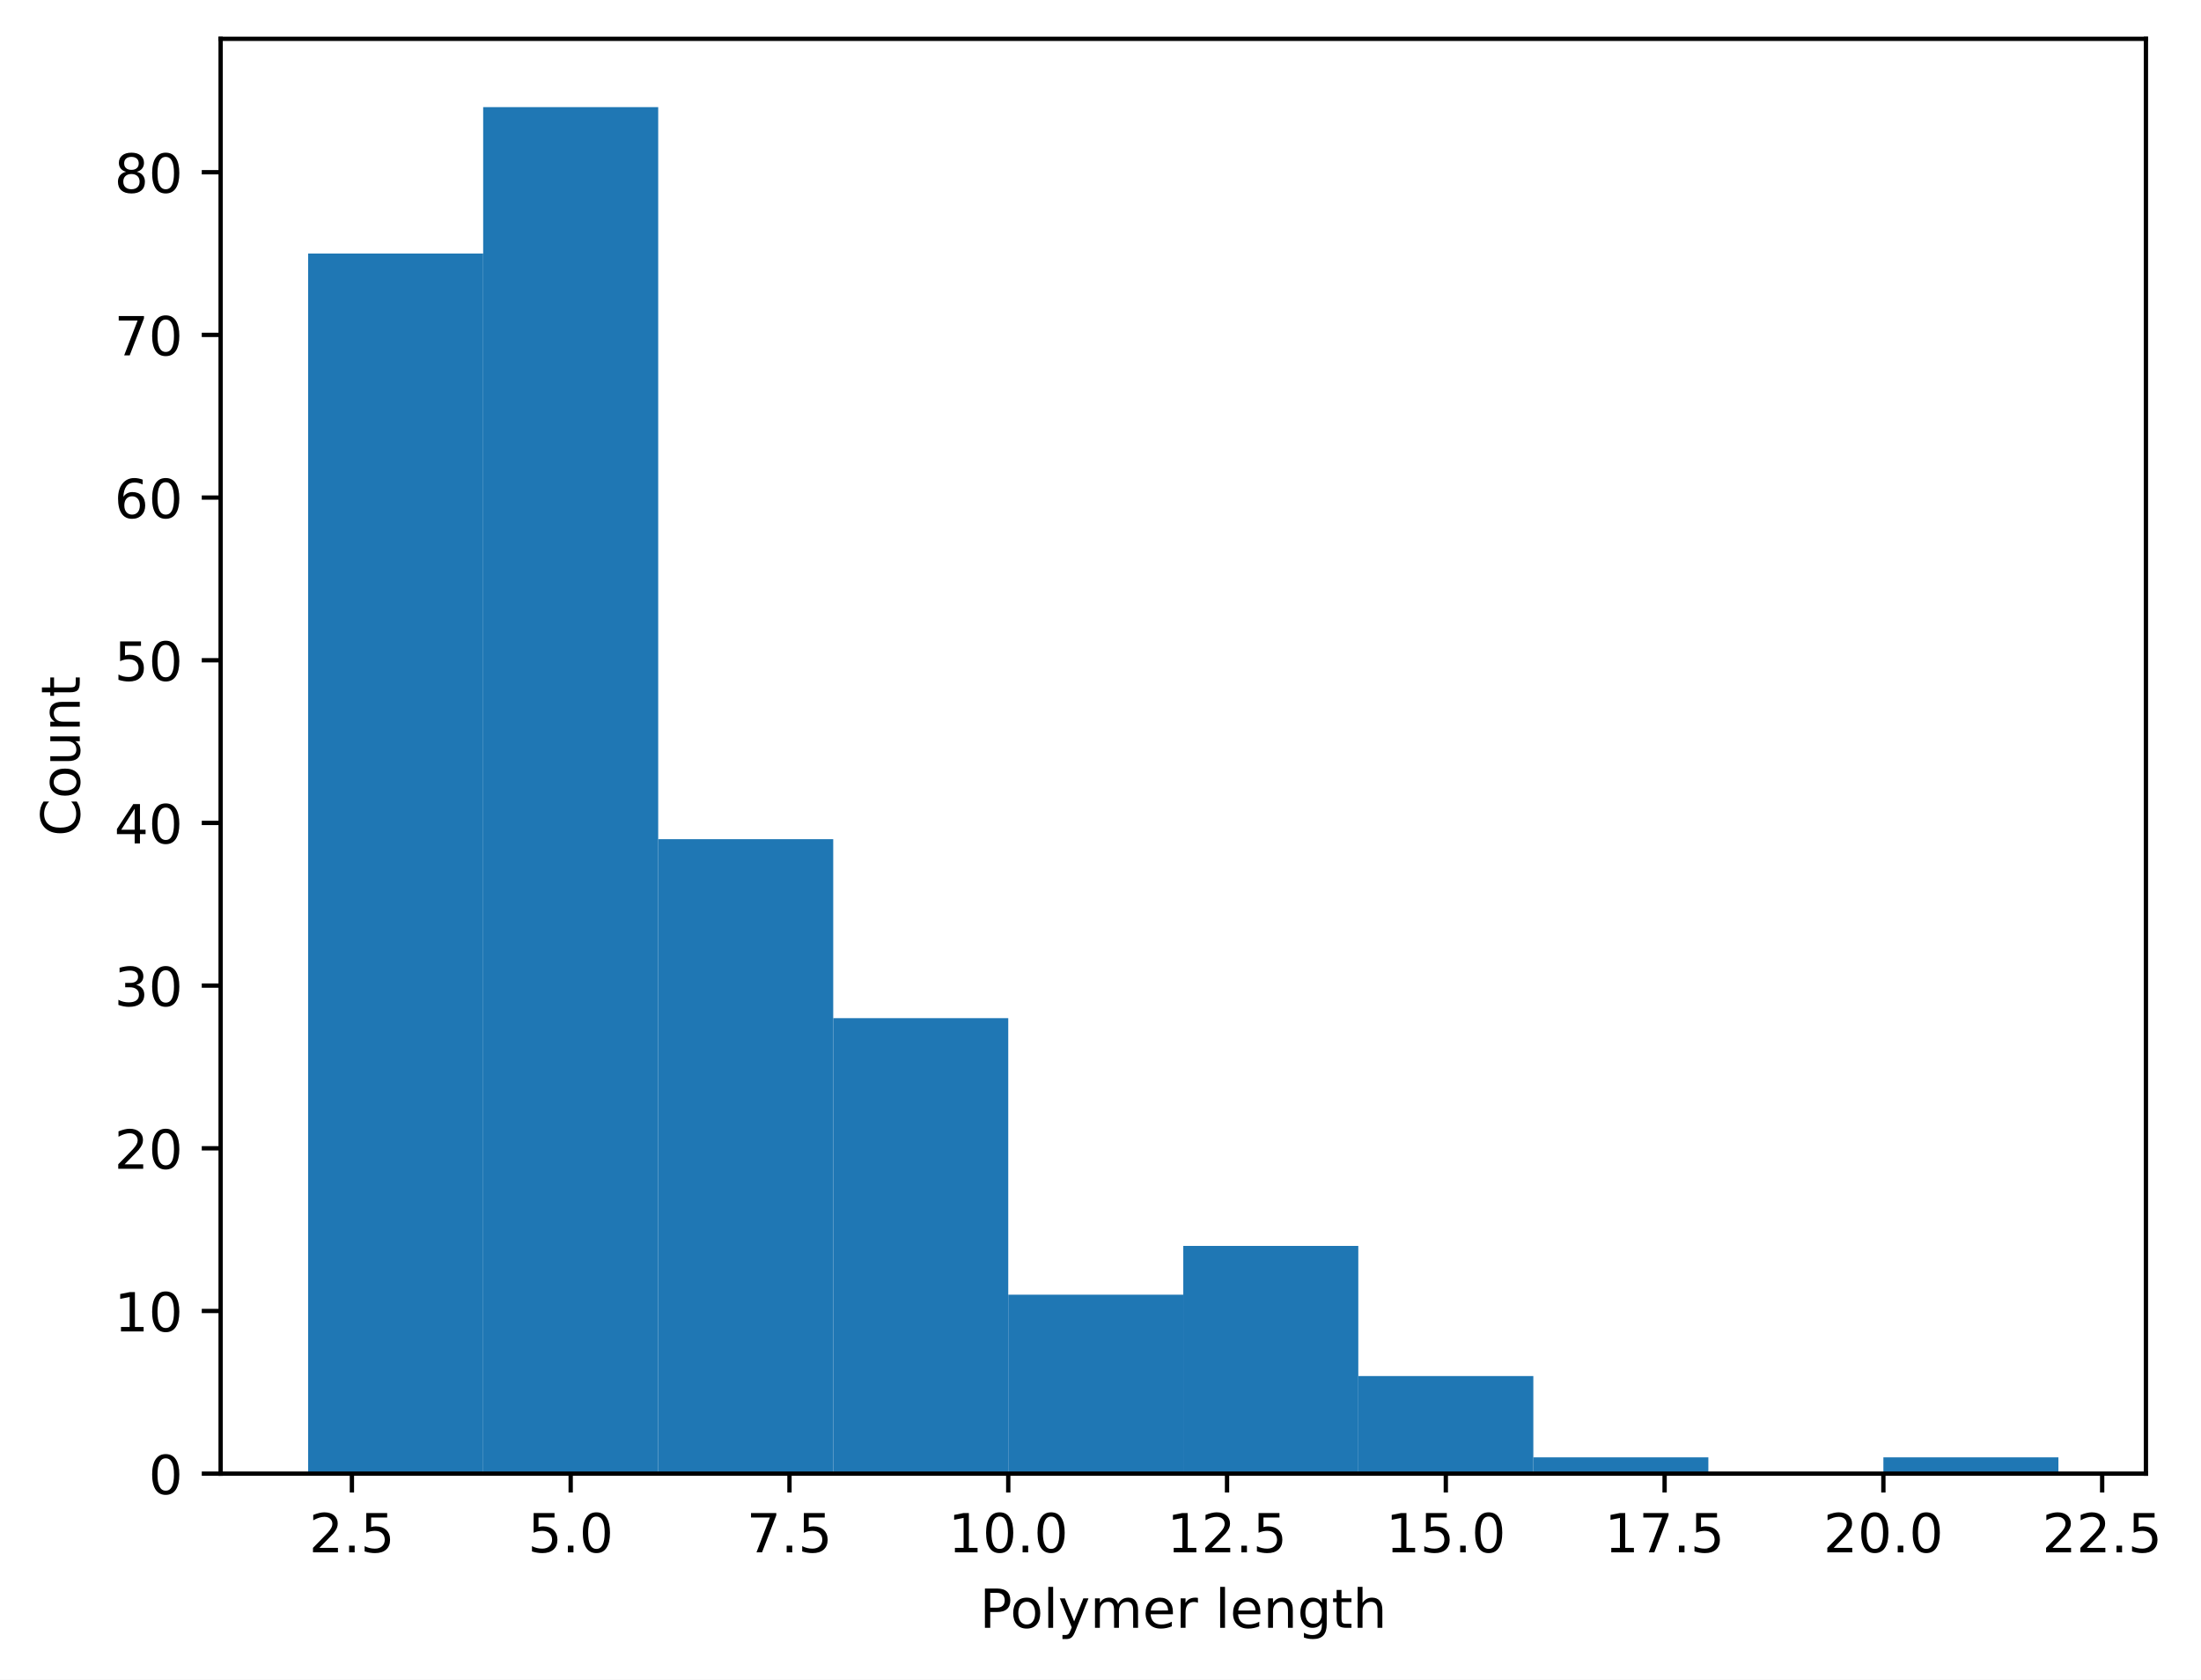
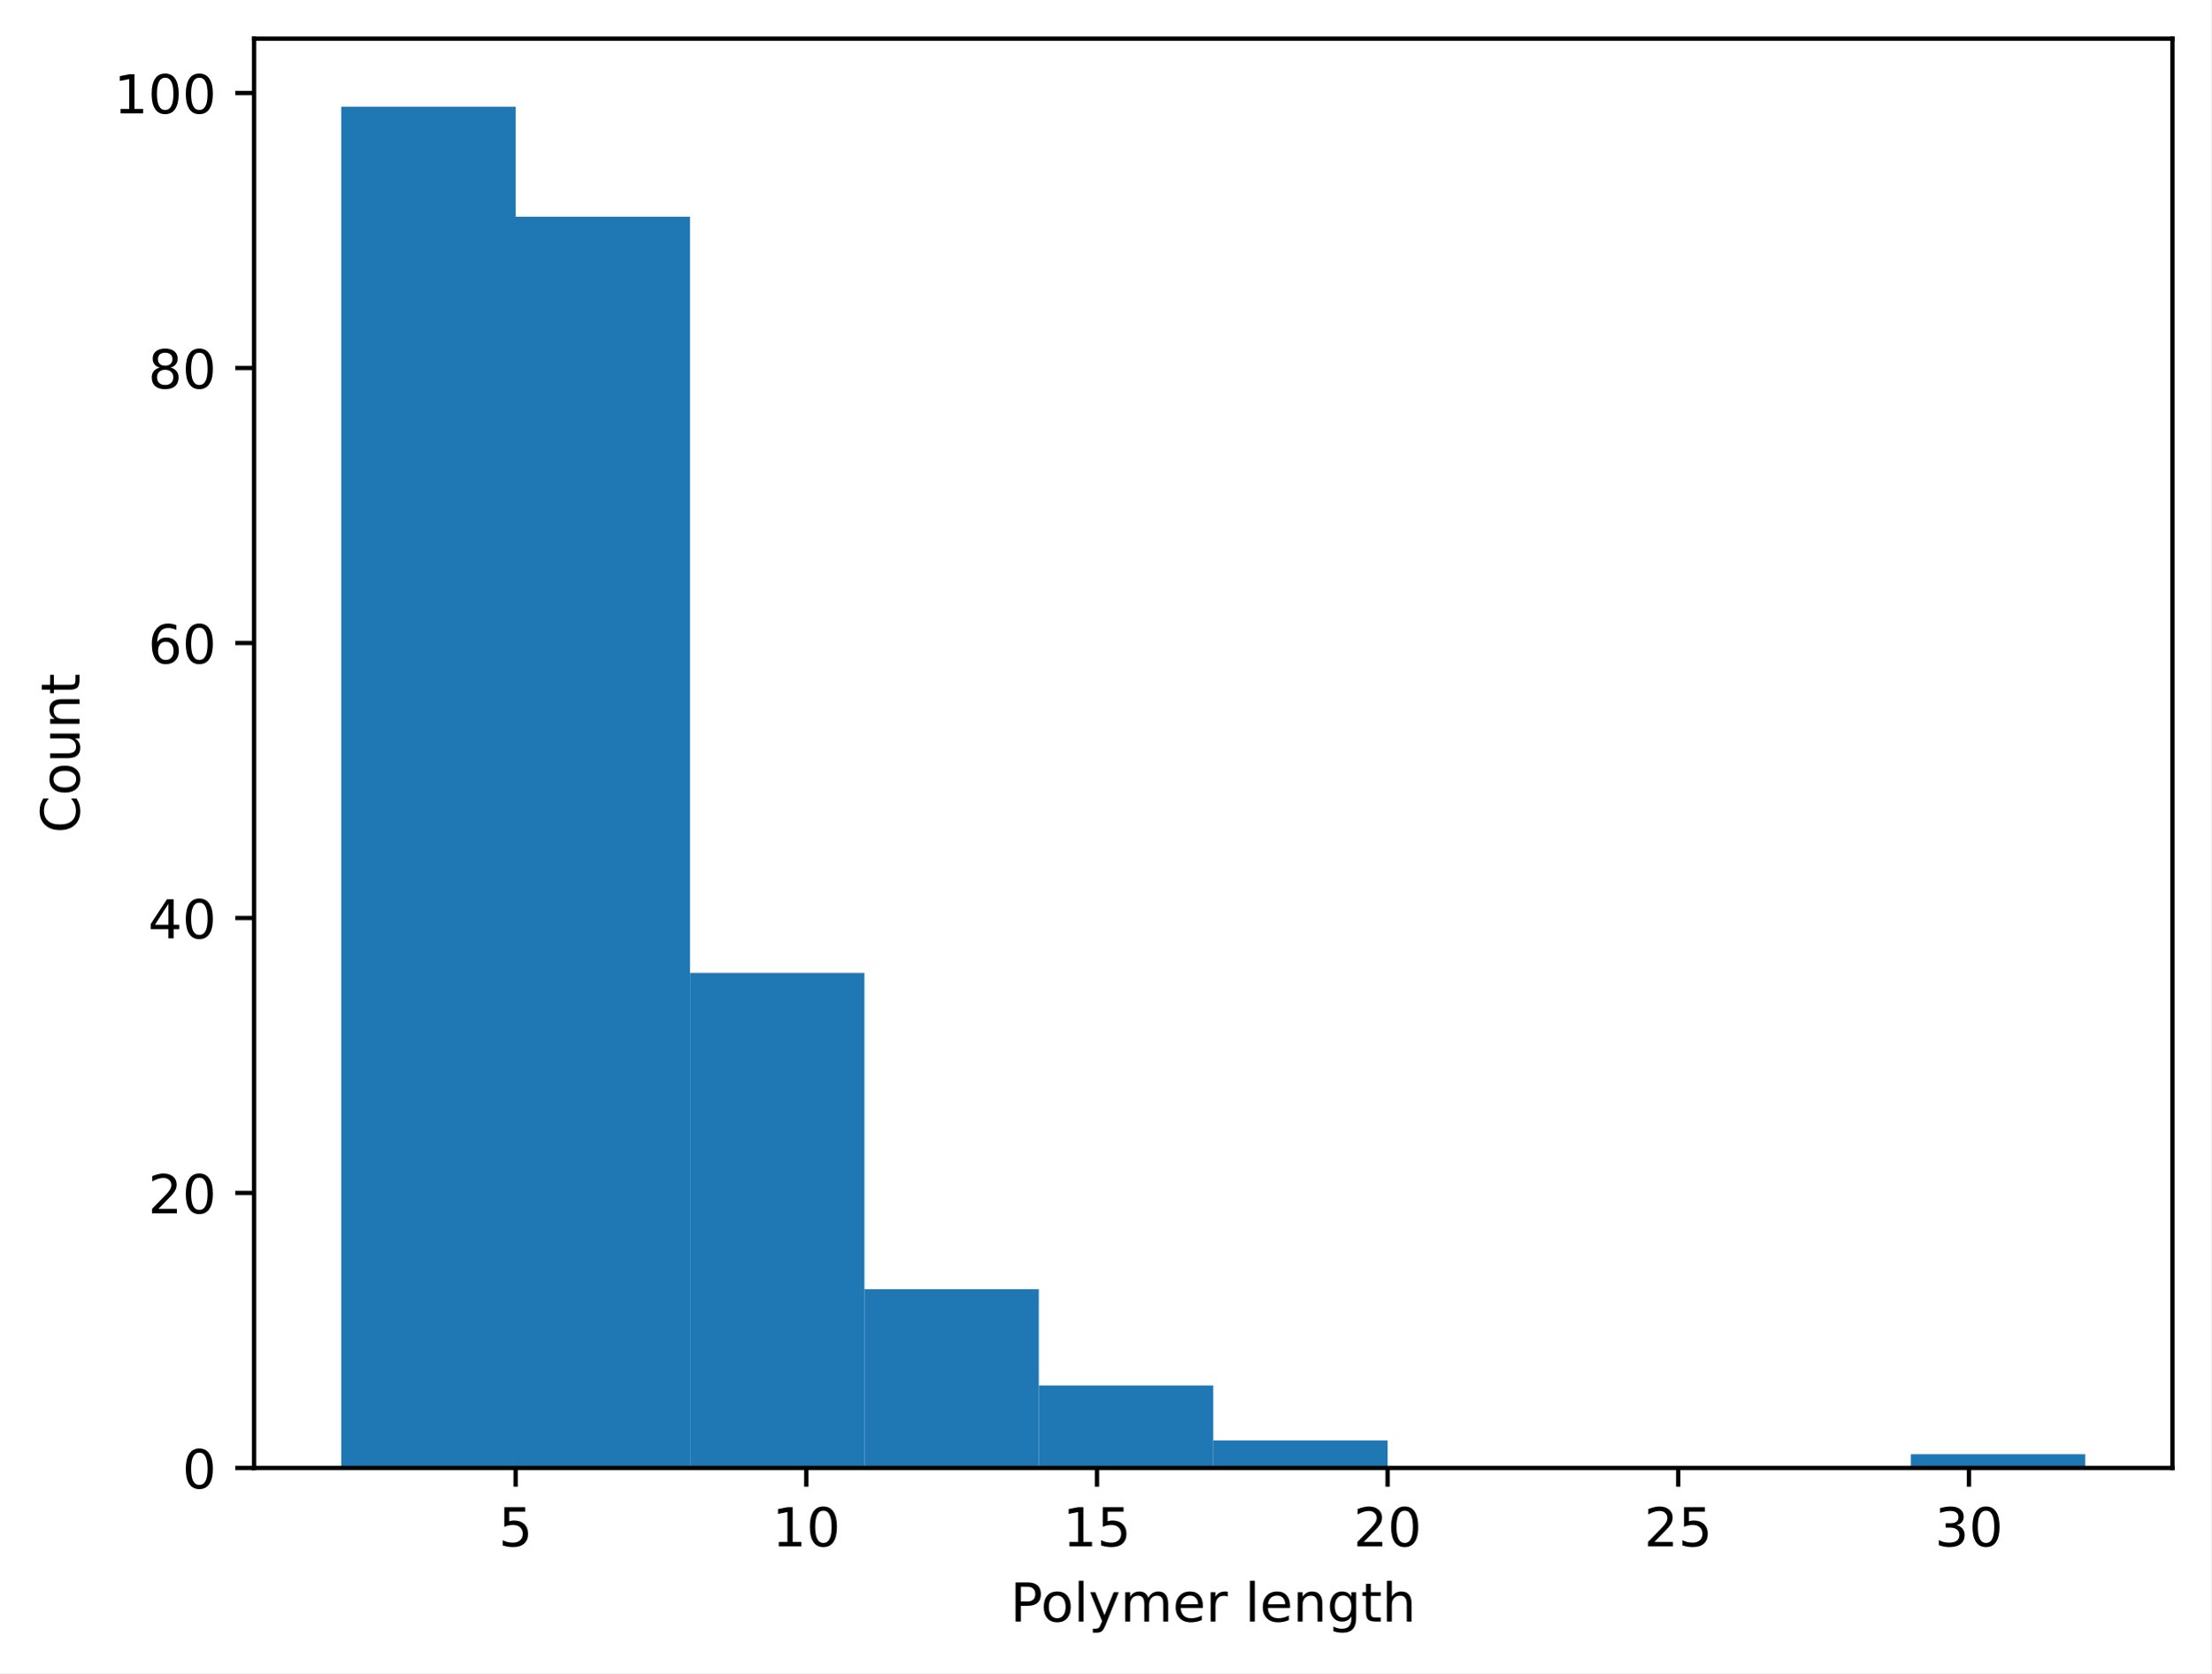
- <svg xmlns="http://www.w3.org/2000/svg" xmlns:xlink="http://www.w3.org/1999/xlink" width="408.261pt" height="311.513pt" viewBox="0 0 408.261 311.513" version="1.1">
+ <svg xmlns="http://www.w3.org/2000/svg" xmlns:xlink="http://www.w3.org/1999/xlink" width="411.608pt" height="311.513pt" viewBox="0 0 411.608 311.513" version="1.1">
  <defs>
    <style type="text/css">*{stroke-linejoin: round; stroke-linecap: butt}</style>
  </defs>
  <g id="figure_1">
    <g id="patch_1">
-       <path d="M 0 311.513  L 408.261 311.513  L 408.261 0  L 0 0  z " style="fill: #ffffff" />
+       <path d="M 0 311.513  L 411.608 311.513  L 411.608 0  L 0 0  z " style="fill: #ffffff" />
    </g>
    <g id="axes_1">
      <g id="patch_2">
-         <path d="M 40.925 273.312  L 398.045 273.312  L 398.045 7.2  L 40.925 7.2  z " style="fill: #ffffff" />
+         <path d="M 47.288 273.312  L 404.408 273.312  L 404.408 7.2  L 47.288 7.2  z " style="fill: #ffffff" />
      </g>
      <g id="patch_3">
-         <path d="M 57.158 273.312  L 89.623 273.312  L 89.623 47.026  L 57.158 47.026  z " clip-path="url(#p3fdac76e8f)" style="fill: #1f77b4" />
+         <path d="M 63.52 273.312  L 95.986 273.312  L 95.986 19.872  L 63.52 19.872  z " clip-path="url(#p2a5cfef471)" style="fill: #1f77b4" />
      </g>
      <g id="patch_4">
-         <path d="M 89.623 273.312  L 122.089 273.312  L 122.089 19.872  L 89.623 19.872  z " clip-path="url(#p3fdac76e8f)" style="fill: #1f77b4" />
+         <path d="M 95.986 273.312  L 128.451 273.312  L 128.451 40.352  L 95.986 40.352  z " clip-path="url(#p2a5cfef471)" style="fill: #1f77b4" />
      </g>
      <g id="patch_5">
-         <path d="M 122.089 273.312  L 154.554 273.312  L 154.554 155.643  L 122.089 155.643  z " clip-path="url(#p3fdac76e8f)" style="fill: #1f77b4" />
+         <path d="M 128.451 273.312  L 160.917 273.312  L 160.917 181.152  L 128.451 181.152  z " clip-path="url(#p2a5cfef471)" style="fill: #1f77b4" />
      </g>
      <g id="patch_6">
-         <path d="M 154.554 273.312  L 187.02 273.312  L 187.02 188.832  L 154.554 188.832  z " clip-path="url(#p3fdac76e8f)" style="fill: #1f77b4" />
+         <path d="M 160.917 273.312  L 193.382 273.312  L 193.382 240.032  L 160.917 240.032  z " clip-path="url(#p2a5cfef471)" style="fill: #1f77b4" />
      </g>
      <g id="patch_7">
-         <path d="M 187.02 273.312  L 219.485 273.312  L 219.485 240.123  L 187.02 240.123  z " clip-path="url(#p3fdac76e8f)" style="fill: #1f77b4" />
+         <path d="M 193.382 273.312  L 225.847 273.312  L 225.847 257.952  L 193.382 257.952  z " clip-path="url(#p2a5cfef471)" style="fill: #1f77b4" />
      </g>
      <g id="patch_8">
-         <path d="M 219.485 273.312  L 251.95 273.312  L 251.95 231.072  L 219.485 231.072  z " clip-path="url(#p3fdac76e8f)" style="fill: #1f77b4" />
+         <path d="M 225.847 273.312  L 258.313 273.312  L 258.313 268.192  L 225.847 268.192  z " clip-path="url(#p2a5cfef471)" style="fill: #1f77b4" />
      </g>
      <g id="patch_9">
-         <path d="M 251.95 273.312  L 284.416 273.312  L 284.416 255.209  L 251.95 255.209  z " clip-path="url(#p3fdac76e8f)" style="fill: #1f77b4" />
+         <path d="M 258.313 273.312  L 290.778 273.312  L 290.778 273.312  L 258.313 273.312  z " clip-path="url(#p2a5cfef471)" style="fill: #1f77b4" />
      </g>
      <g id="patch_10">
-         <path d="M 284.416 273.312  L 316.881 273.312  L 316.881 270.295  L 284.416 270.295  z " clip-path="url(#p3fdac76e8f)" style="fill: #1f77b4" />
+         <path d="M 290.778 273.312  L 323.244 273.312  L 323.244 273.312  L 290.778 273.312  z " clip-path="url(#p2a5cfef471)" style="fill: #1f77b4" />
      </g>
      <g id="patch_11">
-         <path d="M 316.881 273.312  L 349.347 273.312  L 349.347 273.312  L 316.881 273.312  z " clip-path="url(#p3fdac76e8f)" style="fill: #1f77b4" />
+         <path d="M 323.244 273.312  L 355.709 273.312  L 355.709 273.312  L 323.244 273.312  z " clip-path="url(#p2a5cfef471)" style="fill: #1f77b4" />
      </g>
      <g id="patch_12">
-         <path d="M 349.347 273.312  L 381.812 273.312  L 381.812 270.295  L 349.347 270.295  z " clip-path="url(#p3fdac76e8f)" style="fill: #1f77b4" />
+         <path d="M 355.709 273.312  L 388.175 273.312  L 388.175 270.752  L 355.709 270.752  z " clip-path="url(#p2a5cfef471)" style="fill: #1f77b4" />
      </g>
      <g id="matplotlib.axis_1">
        <g id="xtick_1">
          <g id="line2d_1">
            <defs>
-               <path id="m7d31cf1762" d="M 0 0  L 0 3.5  " style="stroke: #000000; stroke-width: 0.8" />
-             </defs>
-             <g>
-               <use xlink:href="#m7d31cf1762" x="65.274" y="273.312" style="stroke: #000000; stroke-width: 0.8" />
+               <path id="m7476dd0651" d="M 0 0  L 0 3.5  " style="stroke: #000000; stroke-width: 0.8" />
+             </defs>
+             <g>
+               <use xlink:href="#m7476dd0651" x="95.986" y="273.312" style="stroke: #000000; stroke-width: 0.8" />
            </g>
          </g>
          <g id="text_1">
-             <g transform="translate(57.32253 287.9097) scale(0.1 -0.1)">
-               <defs>
-                 <path id="DejaVuSans-15" d="M 1228 531  L 3431 531  L 3431 0  L 469 0  L 469 531  Q 828 903 1448 1529  Q 2069 2156 2228 2338  Q 2531 2678 2651 2914  Q 2772 3150 2772 3378  Q 2772 3750 2511 3984  Q 2250 4219 1831 4219  Q 1534 4219 1204 4116  Q 875 4013 500 3803  L 500 4441  Q 881 4594 1212 4672  Q 1544 4750 1819 4750  Q 2544 4750 2975 4387  Q 3406 4025 3406 3419  Q 3406 3131 3298 2873  Q 3191 2616 2906 2266  Q 2828 2175 2409 1742  Q 1991 1309 1228 531  z " transform="scale(0.015625)" />
-                 <path id="DejaVuSans-11" d="M 684 794  L 1344 794  L 1344 0  L 684 0  L 684 794  z " transform="scale(0.015625)" />
+             <g transform="translate(92.80443 287.9097) scale(0.1 -0.1)">
+               <defs>
                <path id="DejaVuSans-18" d="M 691 4666  L 3169 4666  L 3169 4134  L 1269 4134  L 1269 2991  Q 1406 3038 1543 3061  Q 1681 3084 1819 3084  Q 2600 3084 3056 2656  Q 3513 2228 3513 1497  Q 3513 744 3044 326  Q 2575 -91 1722 -91  Q 1428 -91 1123 -41  Q 819 9 494 109  L 494 744  Q 775 591 1075 516  Q 1375 441 1709 441  Q 2250 441 2565 725  Q 2881 1009 2881 1497  Q 2881 1984 2565 2268  Q 2250 2553 1709 2553  Q 1456 2553 1204 2497  Q 953 2441 691 2322  L 691 4666  z " transform="scale(0.015625)" />
              </defs>
-               <use xlink:href="#DejaVuSans-15" />
-               <use xlink:href="#DejaVuSans-11" transform="translate(63.625 0)" />
-               <use xlink:href="#DejaVuSans-18" transform="translate(95.40625 0)" />
+               <use xlink:href="#DejaVuSans-18" />
            </g>
          </g>
        </g>
        <g id="xtick_2">
          <g id="line2d_2">
            <g>
-               <use xlink:href="#m7d31cf1762" x="105.856" y="273.312" style="stroke: #000000; stroke-width: 0.8" />
+               <use xlink:href="#m7476dd0651" x="150.095" y="273.312" style="stroke: #000000; stroke-width: 0.8" />
            </g>
          </g>
          <g id="text_2">
-             <g transform="translate(97.90435 287.9097) scale(0.1 -0.1)">
-               <defs>
+             <g transform="translate(143.7323 287.9097) scale(0.1 -0.1)">
+               <defs>
+                 <path id="DejaVuSans-14" d="M 794 531  L 1825 531  L 1825 4091  L 703 3866  L 703 4441  L 1819 4666  L 2450 4666  L 2450 531  L 3481 531  L 3481 0  L 794 0  L 794 531  z " transform="scale(0.015625)" />
                <path id="DejaVuSans-13" d="M 2034 4250  Q 1547 4250 1301 3770  Q 1056 3291 1056 2328  Q 1056 1369 1301 889  Q 1547 409 2034 409  Q 2525 409 2770 889  Q 3016 1369 3016 2328  Q 3016 3291 2770 3770  Q 2525 4250 2034 4250  z M 2034 4750  Q 2819 4750 3233 4129  Q 3647 3509 3647 2328  Q 3647 1150 3233 529  Q 2819 -91 2034 -91  Q 1250 -91 836 529  Q 422 1150 422 2328  Q 422 3509 836 4129  Q 1250 4750 2034 4750  z " transform="scale(0.015625)" />
              </defs>
-               <use xlink:href="#DejaVuSans-18" />
-               <use xlink:href="#DejaVuSans-11" transform="translate(63.625 0)" />
-               <use xlink:href="#DejaVuSans-13" transform="translate(95.40625 0)" />
+               <use xlink:href="#DejaVuSans-14" />
+               <use xlink:href="#DejaVuSans-13" transform="translate(63.625 0)" />
            </g>
          </g>
        </g>
        <g id="xtick_3">
          <g id="line2d_3">
            <g>
-               <use xlink:href="#m7d31cf1762" x="146.438" y="273.312" style="stroke: #000000; stroke-width: 0.8" />
+               <use xlink:href="#m7476dd0651" x="204.204" y="273.312" style="stroke: #000000; stroke-width: 0.8" />
            </g>
          </g>
          <g id="text_3">
-             <g transform="translate(138.4862 287.9097) scale(0.1 -0.1)">
-               <defs>
-                 <path id="DejaVuSans-1a" d="M 525 4666  L 3525 4666  L 3525 4397  L 1831 0  L 1172 0  L 2766 4134  L 525 4134  L 525 4666  z " transform="scale(0.015625)" />
-               </defs>
-               <use xlink:href="#DejaVuSans-1a" />
-               <use xlink:href="#DejaVuSans-11" transform="translate(63.625 0)" />
-               <use xlink:href="#DejaVuSans-18" transform="translate(95.40625 0)" />
+             <g transform="translate(197.8414 287.9097) scale(0.1 -0.1)">
+               <use xlink:href="#DejaVuSans-14" />
+               <use xlink:href="#DejaVuSans-18" transform="translate(63.625 0)" />
            </g>
          </g>
        </g>
        <g id="xtick_4">
          <g id="line2d_4">
            <g>
-               <use xlink:href="#m7d31cf1762" x="187.02" y="273.312" style="stroke: #000000; stroke-width: 0.8" />
+               <use xlink:href="#m7476dd0651" x="258.313" y="273.312" style="stroke: #000000; stroke-width: 0.8" />
            </g>
          </g>
          <g id="text_4">
-             <g transform="translate(175.8867 287.9097) scale(0.1 -0.1)">
-               <defs>
-                 <path id="DejaVuSans-14" d="M 794 531  L 1825 531  L 1825 4091  L 703 3866  L 703 4441  L 1819 4666  L 2450 4666  L 2450 531  L 3481 531  L 3481 0  L 794 0  L 794 531  z " transform="scale(0.015625)" />
-               </defs>
-               <use xlink:href="#DejaVuSans-14" />
-               <use xlink:href="#DejaVuSans-13" transform="translate(63.625 0)" />
-               <use xlink:href="#DejaVuSans-11" transform="translate(127.25 0)" />
-               <use xlink:href="#DejaVuSans-13" transform="translate(159.0312 0)" />
+             <g transform="translate(251.9505 287.9097) scale(0.1 -0.1)">
+               <defs>
+                 <path id="DejaVuSans-15" d="M 1228 531  L 3431 531  L 3431 0  L 469 0  L 469 531  Q 828 903 1448 1529  Q 2069 2156 2228 2338  Q 2531 2678 2651 2914  Q 2772 3150 2772 3378  Q 2772 3750 2511 3984  Q 2250 4219 1831 4219  Q 1534 4219 1204 4116  Q 875 4013 500 3803  L 500 4441  Q 881 4594 1212 4672  Q 1544 4750 1819 4750  Q 2544 4750 2975 4387  Q 3406 4025 3406 3419  Q 3406 3131 3298 2873  Q 3191 2616 2906 2266  Q 2828 2175 2409 1742  Q 1991 1309 1228 531  z " transform="scale(0.015625)" />
+               </defs>
+               <use xlink:href="#DejaVuSans-15" />
+               <use xlink:href="#DejaVuSans-13" transform="translate(63.625 0)" />
            </g>
          </g>
        </g>
        <g id="xtick_5">
          <g id="line2d_5">
            <g>
-               <use xlink:href="#m7d31cf1762" x="227.601" y="273.312" style="stroke: #000000; stroke-width: 0.8" />
+               <use xlink:href="#m7476dd0651" x="312.422" y="273.312" style="stroke: #000000; stroke-width: 0.8" />
            </g>
          </g>
          <g id="text_5">
-             <g transform="translate(216.4686 287.9097) scale(0.1 -0.1)">
-               <use xlink:href="#DejaVuSans-14" />
-               <use xlink:href="#DejaVuSans-15" transform="translate(63.625 0)" />
-               <use xlink:href="#DejaVuSans-11" transform="translate(127.25 0)" />
-               <use xlink:href="#DejaVuSans-18" transform="translate(159.0312 0)" />
+             <g transform="translate(306.0595 287.9097) scale(0.1 -0.1)">
+               <use xlink:href="#DejaVuSans-15" />
+               <use xlink:href="#DejaVuSans-18" transform="translate(63.625 0)" />
            </g>
          </g>
        </g>
        <g id="xtick_6">
          <g id="line2d_6">
            <g>
-               <use xlink:href="#m7d31cf1762" x="268.183" y="273.312" style="stroke: #000000; stroke-width: 0.8" />
+               <use xlink:href="#m7476dd0651" x="366.531" y="273.312" style="stroke: #000000; stroke-width: 0.8" />
            </g>
          </g>
          <g id="text_6">
-             <g transform="translate(257.0504 287.9097) scale(0.1 -0.1)">
-               <use xlink:href="#DejaVuSans-14" />
-               <use xlink:href="#DejaVuSans-18" transform="translate(63.625 0)" />
-               <use xlink:href="#DejaVuSans-11" transform="translate(127.25 0)" />
-               <use xlink:href="#DejaVuSans-13" transform="translate(159.0312 0)" />
-             </g>
-           </g>
-         </g>
-         <g id="xtick_7">
-           <g id="line2d_7">
-             <g>
-               <use xlink:href="#m7d31cf1762" x="308.765" y="273.312" style="stroke: #000000; stroke-width: 0.8" />
-             </g>
-           </g>
-           <g id="text_7">
-             <g transform="translate(297.6322 287.9097) scale(0.1 -0.1)">
-               <use xlink:href="#DejaVuSans-14" />
-               <use xlink:href="#DejaVuSans-1a" transform="translate(63.625 0)" />
-               <use xlink:href="#DejaVuSans-11" transform="translate(127.25 0)" />
-               <use xlink:href="#DejaVuSans-18" transform="translate(159.0312 0)" />
-             </g>
-           </g>
-         </g>
-         <g id="xtick_8">
-           <g id="line2d_8">
-             <g>
-               <use xlink:href="#m7d31cf1762" x="349.347" y="273.312" style="stroke: #000000; stroke-width: 0.8" />
-             </g>
-           </g>
-           <g id="text_8">
-             <g transform="translate(338.214 287.9097) scale(0.1 -0.1)">
-               <use xlink:href="#DejaVuSans-15" />
-               <use xlink:href="#DejaVuSans-13" transform="translate(63.625 0)" />
-               <use xlink:href="#DejaVuSans-11" transform="translate(127.25 0)" />
-               <use xlink:href="#DejaVuSans-13" transform="translate(159.0312 0)" />
-             </g>
-           </g>
-         </g>
-         <g id="xtick_9">
-           <g id="line2d_9">
-             <g>
-               <use xlink:href="#m7d31cf1762" x="389.929" y="273.312" style="stroke: #000000; stroke-width: 0.8" />
-             </g>
-           </g>
-           <g id="text_9">
-             <g transform="translate(378.7958 287.9097) scale(0.1 -0.1)">
-               <use xlink:href="#DejaVuSans-15" />
-               <use xlink:href="#DejaVuSans-15" transform="translate(63.625 0)" />
-               <use xlink:href="#DejaVuSans-11" transform="translate(127.25 0)" />
-               <use xlink:href="#DejaVuSans-18" transform="translate(159.0312 0)" />
-             </g>
-           </g>
-         </g>
-         <g id="text_10">
-           <g transform="translate(181.7116 301.9104) scale(0.1 -0.1)">
+             <g transform="translate(360.1686 287.9097) scale(0.1 -0.1)">
+               <defs>
+                 <path id="DejaVuSans-16" d="M 2597 2516  Q 3050 2419 3304 2112  Q 3559 1806 3559 1356  Q 3559 666 3084 287  Q 2609 -91 1734 -91  Q 1441 -91 1130 -33  Q 819 25 488 141  L 488 750  Q 750 597 1062 519  Q 1375 441 1716 441  Q 2309 441 2620 675  Q 2931 909 2931 1356  Q 2931 1769 2642 2001  Q 2353 2234 1838 2234  L 1294 2234  L 1294 2753  L 1863 2753  Q 2328 2753 2575 2939  Q 2822 3125 2822 3475  Q 2822 3834 2567 4026  Q 2313 4219 1838 4219  Q 1578 4219 1281 4162  Q 984 4106 628 3988  L 628 4550  Q 988 4650 1302 4700  Q 1616 4750 1894 4750  Q 2613 4750 3031 4423  Q 3450 4097 3450 3541  Q 3450 3153 3228 2886  Q 3006 2619 2597 2516  z " transform="scale(0.015625)" />
+               </defs>
+               <use xlink:href="#DejaVuSans-16" />
+               <use xlink:href="#DejaVuSans-13" transform="translate(63.625 0)" />
+             </g>
+           </g>
+         </g>
+         <g id="text_7">
+           <g transform="translate(188.0741 301.9104) scale(0.1 -0.1)">
            <defs>
              <path id="DejaVuSans-33" d="M 1259 4147  L 1259 2394  L 2053 2394  Q 2494 2394 2734 2622  Q 2975 2850 2975 3272  Q 2975 3691 2734 3919  Q 2494 4147 2053 4147  L 1259 4147  z M 628 4666  L 2053 4666  Q 2838 4666 3239 4311  Q 3641 3956 3641 3272  Q 3641 2581 3239 2228  Q 2838 1875 2053 1875  L 1259 1875  L 1259 0  L 628 0  L 628 4666  z " transform="scale(0.015625)" />
              <path id="DejaVuSans-52" d="M 1959 3097  Q 1497 3097 1228 2736  Q 959 2375 959 1747  Q 959 1119 1226 758  Q 1494 397 1959 397  Q 2419 397 2687 759  Q 2956 1122 2956 1747  Q 2956 2369 2687 2733  Q 2419 3097 1959 3097  z M 1959 3584  Q 2709 3584 3137 3096  Q 3566 2609 3566 1747  Q 3566 888 3137 398  Q 2709 -91 1959 -91  Q 1206 -91 779 398  Q 353 888 353 1747  Q 353 2609 779 3096  Q 1206 3584 1959 3584  z " transform="scale(0.015625)" />
              <path id="DejaVuSans-4f" d="M 603 4863  L 1178 4863  L 1178 0  L 603 0  L 603 4863  z " transform="scale(0.015625)" />
              <path id="DejaVuSans-5c" d="M 2059 -325  Q 1816 -950 1584 -1140  Q 1353 -1331 966 -1331  L 506 -1331  L 506 -850  L 844 -850  Q 1081 -850 1212 -737  Q 1344 -625 1503 -206  L 1606 56  L 191 3500  L 800 3500  L 1894 763  L 2988 3500  L 3597 3500  L 2059 -325  z " transform="scale(0.015625)" />
              <path id="DejaVuSans-50" d="M 3328 2828  Q 3544 3216 3844 3400  Q 4144 3584 4550 3584  Q 5097 3584 5394 3201  Q 5691 2819 5691 2113  L 5691 0  L 5113 0  L 5113 2094  Q 5113 2597 4934 2840  Q 4756 3084 4391 3084  Q 3944 3084 3684 2787  Q 3425 2491 3425 1978  L 3425 0  L 2847 0  L 2847 2094  Q 2847 2600 2669 2842  Q 2491 3084 2119 3084  Q 1678 3084 1418 2786  Q 1159 2488 1159 1978  L 1159 0  L 581 0  L 581 3500  L 1159 3500  L 1159 2956  Q 1356 3278 1631 3431  Q 1906 3584 2284 3584  Q 2666 3584 2933 3390  Q 3200 3197 3328 2828  z " transform="scale(0.015625)" />
              <path id="DejaVuSans-48" d="M 3597 1894  L 3597 1613  L 953 1613  Q 991 1019 1311 708  Q 1631 397 2203 397  Q 2534 397 2845 478  Q 3156 559 3463 722  L 3463 178  Q 3153 47 2828 -22  Q 2503 -91 2169 -91  Q 1331 -91 842 396  Q 353 884 353 1716  Q 353 2575 817 3079  Q 1281 3584 2069 3584  Q 2775 3584 3186 3129  Q 3597 2675 3597 1894  z M 3022 2063  Q 3016 2534 2758 2815  Q 2500 3097 2075 3097  Q 1594 3097 1305 2825  Q 1016 2553 972 2059  L 3022 2063  z " transform="scale(0.015625)" />
              <path id="DejaVuSans-55" d="M 2631 2963  Q 2534 3019 2420 3045  Q 2306 3072 2169 3072  Q 1681 3072 1420 2755  Q 1159 2438 1159 1844  L 1159 0  L 581 0  L 581 3500  L 1159 3500  L 1159 2956  Q 1341 3275 1631 3429  Q 1922 3584 2338 3584  Q 2397 3584 2469 3576  Q 2541 3569 2628 3553  L 2631 2963  z " transform="scale(0.015625)" />
              <path id="DejaVuSans-3" transform="scale(0.015625)" />
              <path id="DejaVuSans-51" d="M 3513 2113  L 3513 0  L 2938 0  L 2938 2094  Q 2938 2591 2744 2837  Q 2550 3084 2163 3084  Q 1697 3084 1428 2787  Q 1159 2491 1159 1978  L 1159 0  L 581 0  L 581 3500  L 1159 3500  L 1159 2956  Q 1366 3272 1645 3428  Q 1925 3584 2291 3584  Q 2894 3584 3203 3211  Q 3513 2838 3513 2113  z " transform="scale(0.015625)" />
              <path id="DejaVuSans-4a" d="M 2906 1791  Q 2906 2416 2648 2759  Q 2391 3103 1925 3103  Q 1463 3103 1205 2759  Q 947 2416 947 1791  Q 947 1169 1205 825  Q 1463 481 1925 481  Q 2391 481 2648 825  Q 2906 1169 2906 1791  z M 3481 434  Q 3481 -459 3084 -895  Q 2688 -1331 1869 -1331  Q 1566 -1331 1297 -1286  Q 1028 -1241 775 -1147  L 775 -588  Q 1028 -725 1275 -790  Q 1522 -856 1778 -856  Q 2344 -856 2625 -561  Q 2906 -266 2906 331  L 2906 616  Q 2728 306 2450 153  Q 2172 0 1784 0  Q 1141 0 747 490  Q 353 981 353 1791  Q 353 2603 747 3093  Q 1141 3584 1784 3584  Q 2172 3584 2450 3431  Q 2728 3278 2906 2969  L 2906 3500  L 3481 3500  L 3481 434  z " transform="scale(0.015625)" />
              <path id="DejaVuSans-57" d="M 1172 4494  L 1172 3500  L 2356 3500  L 2356 3053  L 1172 3053  L 1172 1153  Q 1172 725 1289 603  Q 1406 481 1766 481  L 2356 481  L 2356 0  L 1766 0  Q 1100 0 847 248  Q 594 497 594 1153  L 594 3053  L 172 3053  L 172 3500  L 594 3500  L 594 4494  L 1172 4494  z " transform="scale(0.015625)" />
              <path id="DejaVuSans-4b" d="M 3513 2113  L 3513 0  L 2938 0  L 2938 2094  Q 2938 2591 2744 2837  Q 2550 3084 2163 3084  Q 1697 3084 1428 2787  Q 1159 2491 1159 1978  L 1159 0  L 581 0  L 581 4863  L 1159 4863  L 1159 2956  Q 1366 3272 1645 3428  Q 1925 3584 2291 3584  Q 2894 3584 3203 3211  Q 3513 2838 3513 2113  z " transform="scale(0.015625)" />
            </defs>
            <use xlink:href="#DejaVuSans-33" />
            <use xlink:href="#DejaVuSans-52" transform="translate(56.73438 0)" />
            <use xlink:href="#DejaVuSans-4f" transform="translate(117.9219 0)" />
            <use xlink:href="#DejaVuSans-5c" transform="translate(145.7031 0)" />
            <use xlink:href="#DejaVuSans-50" transform="translate(204.8906 0)" />
            <use xlink:href="#DejaVuSans-48" transform="translate(302.2969 0)" />
            <use xlink:href="#DejaVuSans-55" transform="translate(363.8281 0)" />
            <use xlink:href="#DejaVuSans-3" transform="translate(404.9375 0)" />
            <use xlink:href="#DejaVuSans-4f" transform="translate(436.7188 0)" />
            <use xlink:href="#DejaVuSans-48" transform="translate(464.5 0)" />
            <use xlink:href="#DejaVuSans-51" transform="translate(526.0312 0)" />
            <use xlink:href="#DejaVuSans-4a" transform="translate(589.4062 0)" />
            <use xlink:href="#DejaVuSans-57" transform="translate(652.8906 0)" />
            <use xlink:href="#DejaVuSans-4b" transform="translate(692.0938 0)" />
          </g>
        </g>
      </g>
      <g id="matplotlib.axis_2">
        <g id="ytick_1">
+           <g id="line2d_7">
+             <defs>
+               <path id="m12de5eaaf1" d="M 0 0  L -3.5 0  " style="stroke: #000000; stroke-width: 0.8" />
+             </defs>
+             <g>
+               <use xlink:href="#m12de5eaaf1" x="47.288" y="273.312" style="stroke: #000000; stroke-width: 0.8" />
+             </g>
+           </g>
+           <g id="text_8">
+             <g transform="translate(33.925 277.1108) scale(0.1 -0.1)">
+               <use xlink:href="#DejaVuSans-13" />
+             </g>
+           </g>
+         </g>
+         <g id="ytick_2">
+           <g id="line2d_8">
+             <g>
+               <use xlink:href="#m12de5eaaf1" x="47.288" y="222.112" style="stroke: #000000; stroke-width: 0.8" />
+             </g>
+           </g>
+           <g id="text_9">
+             <g transform="translate(27.5625 225.9108) scale(0.1 -0.1)">
+               <use xlink:href="#DejaVuSans-15" />
+               <use xlink:href="#DejaVuSans-13" transform="translate(63.625 0)" />
+             </g>
+           </g>
+         </g>
+         <g id="ytick_3">
+           <g id="line2d_9">
+             <g>
+               <use xlink:href="#m12de5eaaf1" x="47.288" y="170.912" style="stroke: #000000; stroke-width: 0.8" />
+             </g>
+           </g>
+           <g id="text_10">
+             <g transform="translate(27.5625 174.7108) scale(0.1 -0.1)">
+               <defs>
+                 <path id="DejaVuSans-17" d="M 2419 4116  L 825 1625  L 2419 1625  L 2419 4116  z M 2253 4666  L 3047 4666  L 3047 1625  L 3713 1625  L 3713 1100  L 3047 1100  L 3047 0  L 2419 0  L 2419 1100  L 313 1100  L 313 1709  L 2253 4666  z " transform="scale(0.015625)" />
+               </defs>
+               <use xlink:href="#DejaVuSans-17" />
+               <use xlink:href="#DejaVuSans-13" transform="translate(63.625 0)" />
+             </g>
+           </g>
+         </g>
+         <g id="ytick_4">
          <g id="line2d_10">
-             <defs>
-               <path id="mec261aac72" d="M 0 0  L -3.5 0  " style="stroke: #000000; stroke-width: 0.8" />
-             </defs>
-             <g>
-               <use xlink:href="#mec261aac72" x="40.925" y="273.312" style="stroke: #000000; stroke-width: 0.8" />
+             <g>
+               <use xlink:href="#m12de5eaaf1" x="47.288" y="119.712" style="stroke: #000000; stroke-width: 0.8" />
            </g>
          </g>
          <g id="text_11">
-             <g transform="translate(27.5625 277.1108) scale(0.1 -0.1)">
-               <use xlink:href="#DejaVuSans-13" />
-             </g>
-           </g>
-         </g>
-         <g id="ytick_2">
+             <g transform="translate(27.5625 123.5108) scale(0.1 -0.1)">
+               <defs>
+                 <path id="DejaVuSans-19" d="M 2113 2584  Q 1688 2584 1439 2293  Q 1191 2003 1191 1497  Q 1191 994 1439 701  Q 1688 409 2113 409  Q 2538 409 2786 701  Q 3034 994 3034 1497  Q 3034 2003 2786 2293  Q 2538 2584 2113 2584  z M 3366 4563  L 3366 3988  Q 3128 4100 2886 4159  Q 2644 4219 2406 4219  Q 1781 4219 1451 3797  Q 1122 3375 1075 2522  Q 1259 2794 1537 2939  Q 1816 3084 2150 3084  Q 2853 3084 3261 2657  Q 3669 2231 3669 1497  Q 3669 778 3244 343  Q 2819 -91 2113 -91  Q 1303 -91 875 529  Q 447 1150 447 2328  Q 447 3434 972 4092  Q 1497 4750 2381 4750  Q 2619 4750 2861 4703  Q 3103 4656 3366 4563  z " transform="scale(0.015625)" />
+               </defs>
+               <use xlink:href="#DejaVuSans-19" />
+               <use xlink:href="#DejaVuSans-13" transform="translate(63.625 0)" />
+             </g>
+           </g>
+         </g>
+         <g id="ytick_5">
          <g id="line2d_11">
            <g>
-               <use xlink:href="#mec261aac72" x="40.925" y="243.141" style="stroke: #000000; stroke-width: 0.8" />
+               <use xlink:href="#m12de5eaaf1" x="47.288" y="68.512" style="stroke: #000000; stroke-width: 0.8" />
            </g>
          </g>
          <g id="text_12">
-             <g transform="translate(21.2 246.9394) scale(0.1 -0.1)">
+             <g transform="translate(27.5625 72.31083) scale(0.1 -0.1)">
+               <defs>
+                 <path id="DejaVuSans-1b" d="M 2034 2216  Q 1584 2216 1326 1975  Q 1069 1734 1069 1313  Q 1069 891 1326 650  Q 1584 409 2034 409  Q 2484 409 2743 651  Q 3003 894 3003 1313  Q 3003 1734 2745 1975  Q 2488 2216 2034 2216  z M 1403 2484  Q 997 2584 770 2862  Q 544 3141 544 3541  Q 544 4100 942 4425  Q 1341 4750 2034 4750  Q 2731 4750 3128 4425  Q 3525 4100 3525 3541  Q 3525 3141 3298 2862  Q 3072 2584 2669 2484  Q 3125 2378 3379 2068  Q 3634 1759 3634 1313  Q 3634 634 3220 271  Q 2806 -91 2034 -91  Q 1263 -91 848 271  Q 434 634 434 1313  Q 434 1759 690 2068  Q 947 2378 1403 2484  z M 1172 3481  Q 1172 3119 1398 2916  Q 1625 2713 2034 2713  Q 2441 2713 2670 2916  Q 2900 3119 2900 3481  Q 2900 3844 2670 4047  Q 2441 4250 2034 4250  Q 1625 4250 1398 4047  Q 1172 3844 1172 3481  z " transform="scale(0.015625)" />
+               </defs>
+               <use xlink:href="#DejaVuSans-1b" />
+               <use xlink:href="#DejaVuSans-13" transform="translate(63.625 0)" />
+             </g>
+           </g>
+         </g>
+         <g id="ytick_6">
+           <g id="line2d_12">
+             <g>
+               <use xlink:href="#m12de5eaaf1" x="47.288" y="17.312" style="stroke: #000000; stroke-width: 0.8" />
+             </g>
+           </g>
+           <g id="text_13">
+             <g transform="translate(21.2 21.11083) scale(0.1 -0.1)">
              <use xlink:href="#DejaVuSans-14" />
              <use xlink:href="#DejaVuSans-13" transform="translate(63.625 0)" />
-             </g>
-           </g>
-         </g>
-         <g id="ytick_3">
-           <g id="line2d_12">
-             <g>
-               <use xlink:href="#mec261aac72" x="40.925" y="212.969" style="stroke: #000000; stroke-width: 0.8" />
-             </g>
-           </g>
-           <g id="text_13">
-             <g transform="translate(21.2 216.768) scale(0.1 -0.1)">
-               <use xlink:href="#DejaVuSans-15" />
-               <use xlink:href="#DejaVuSans-13" transform="translate(63.625 0)" />
-             </g>
-           </g>
-         </g>
-         <g id="ytick_4">
-           <g id="line2d_13">
-             <g>
-               <use xlink:href="#mec261aac72" x="40.925" y="182.798" style="stroke: #000000; stroke-width: 0.8" />
-             </g>
-           </g>
-           <g id="text_14">
-             <g transform="translate(21.2 186.5965) scale(0.1 -0.1)">
-               <defs>
-                 <path id="DejaVuSans-16" d="M 2597 2516  Q 3050 2419 3304 2112  Q 3559 1806 3559 1356  Q 3559 666 3084 287  Q 2609 -91 1734 -91  Q 1441 -91 1130 -33  Q 819 25 488 141  L 488 750  Q 750 597 1062 519  Q 1375 441 1716 441  Q 2309 441 2620 675  Q 2931 909 2931 1356  Q 2931 1769 2642 2001  Q 2353 2234 1838 2234  L 1294 2234  L 1294 2753  L 1863 2753  Q 2328 2753 2575 2939  Q 2822 3125 2822 3475  Q 2822 3834 2567 4026  Q 2313 4219 1838 4219  Q 1578 4219 1281 4162  Q 984 4106 628 3988  L 628 4550  Q 988 4650 1302 4700  Q 1616 4750 1894 4750  Q 2613 4750 3031 4423  Q 3450 4097 3450 3541  Q 3450 3153 3228 2886  Q 3006 2619 2597 2516  z " transform="scale(0.015625)" />
-               </defs>
-               <use xlink:href="#DejaVuSans-16" />
-               <use xlink:href="#DejaVuSans-13" transform="translate(63.625 0)" />
-             </g>
-           </g>
-         </g>
-         <g id="ytick_5">
-           <g id="line2d_14">
-             <g>
-               <use xlink:href="#mec261aac72" x="40.925" y="152.626" style="stroke: #000000; stroke-width: 0.8" />
-             </g>
-           </g>
-           <g id="text_15">
-             <g transform="translate(21.2 156.4251) scale(0.1 -0.1)">
-               <defs>
-                 <path id="DejaVuSans-17" d="M 2419 4116  L 825 1625  L 2419 1625  L 2419 4116  z M 2253 4666  L 3047 4666  L 3047 1625  L 3713 1625  L 3713 1100  L 3047 1100  L 3047 0  L 2419 0  L 2419 1100  L 313 1100  L 313 1709  L 2253 4666  z " transform="scale(0.015625)" />
-               </defs>
-               <use xlink:href="#DejaVuSans-17" />
-               <use xlink:href="#DejaVuSans-13" transform="translate(63.625 0)" />
-             </g>
-           </g>
-         </g>
-         <g id="ytick_6">
-           <g id="line2d_15">
-             <g>
-               <use xlink:href="#mec261aac72" x="40.925" y="122.455" style="stroke: #000000; stroke-width: 0.8" />
-             </g>
-           </g>
-           <g id="text_16">
-             <g transform="translate(21.2 126.2537) scale(0.1 -0.1)">
-               <use xlink:href="#DejaVuSans-18" />
-               <use xlink:href="#DejaVuSans-13" transform="translate(63.625 0)" />
-             </g>
-           </g>
-         </g>
-         <g id="ytick_7">
-           <g id="line2d_16">
-             <g>
-               <use xlink:href="#mec261aac72" x="40.925" y="92.283" style="stroke: #000000; stroke-width: 0.8" />
-             </g>
-           </g>
-           <g id="text_17">
-             <g transform="translate(21.2 96.08226) scale(0.1 -0.1)">
-               <defs>
-                 <path id="DejaVuSans-19" d="M 2113 2584  Q 1688 2584 1439 2293  Q 1191 2003 1191 1497  Q 1191 994 1439 701  Q 1688 409 2113 409  Q 2538 409 2786 701  Q 3034 994 3034 1497  Q 3034 2003 2786 2293  Q 2538 2584 2113 2584  z M 3366 4563  L 3366 3988  Q 3128 4100 2886 4159  Q 2644 4219 2406 4219  Q 1781 4219 1451 3797  Q 1122 3375 1075 2522  Q 1259 2794 1537 2939  Q 1816 3084 2150 3084  Q 2853 3084 3261 2657  Q 3669 2231 3669 1497  Q 3669 778 3244 343  Q 2819 -91 2113 -91  Q 1303 -91 875 529  Q 447 1150 447 2328  Q 447 3434 972 4092  Q 1497 4750 2381 4750  Q 2619 4750 2861 4703  Q 3103 4656 3366 4563  z " transform="scale(0.015625)" />
-               </defs>
-               <use xlink:href="#DejaVuSans-19" />
-               <use xlink:href="#DejaVuSans-13" transform="translate(63.625 0)" />
-             </g>
-           </g>
-         </g>
-         <g id="ytick_8">
-           <g id="line2d_17">
-             <g>
-               <use xlink:href="#mec261aac72" x="40.925" y="62.112" style="stroke: #000000; stroke-width: 0.8" />
-             </g>
-           </g>
-           <g id="text_18">
-             <g transform="translate(21.2 65.91083) scale(0.1 -0.1)">
-               <use xlink:href="#DejaVuSans-1a" />
-               <use xlink:href="#DejaVuSans-13" transform="translate(63.625 0)" />
-             </g>
-           </g>
-         </g>
-         <g id="ytick_9">
-           <g id="line2d_18">
-             <g>
-               <use xlink:href="#mec261aac72" x="40.925" y="31.941" style="stroke: #000000; stroke-width: 0.8" />
-             </g>
-           </g>
-           <g id="text_19">
-             <g transform="translate(21.2 35.7394) scale(0.1 -0.1)">
-               <defs>
-                 <path id="DejaVuSans-1b" d="M 2034 2216  Q 1584 2216 1326 1975  Q 1069 1734 1069 1313  Q 1069 891 1326 650  Q 1584 409 2034 409  Q 2484 409 2743 651  Q 3003 894 3003 1313  Q 3003 1734 2745 1975  Q 2488 2216 2034 2216  z M 1403 2484  Q 997 2584 770 2862  Q 544 3141 544 3541  Q 544 4100 942 4425  Q 1341 4750 2034 4750  Q 2731 4750 3128 4425  Q 3525 4100 3525 3541  Q 3525 3141 3298 2862  Q 3072 2584 2669 2484  Q 3125 2378 3379 2068  Q 3634 1759 3634 1313  Q 3634 634 3220 271  Q 2806 -91 2034 -91  Q 1263 -91 848 271  Q 434 634 434 1313  Q 434 1759 690 2068  Q 947 2378 1403 2484  z M 1172 3481  Q 1172 3119 1398 2916  Q 1625 2713 2034 2713  Q 2441 2713 2670 2916  Q 2900 3119 2900 3481  Q 2900 3844 2670 4047  Q 2441 4250 2034 4250  Q 1625 4250 1398 4047  Q 1172 3844 1172 3481  z " transform="scale(0.015625)" />
-               </defs>
-               <use xlink:href="#DejaVuSans-1b" />
-               <use xlink:href="#DejaVuSans-13" transform="translate(63.625 0)" />
-             </g>
-           </g>
-         </g>
-         <g id="text_20">
+               <use xlink:href="#DejaVuSans-13" transform="translate(127.25 0)" />
+             </g>
+           </g>
+         </g>
+         <g id="text_14">
          <g transform="translate(14.79766 155.1044) rotate(-90) scale(0.1 -0.1)">
            <defs>
              <path id="DejaVuSans-26" d="M 4122 4306  L 4122 3641  Q 3803 3938 3442 4084  Q 3081 4231 2675 4231  Q 1875 4231 1450 3742  Q 1025 3253 1025 2328  Q 1025 1406 1450 917  Q 1875 428 2675 428  Q 3081 428 3442 575  Q 3803 722 4122 1019  L 4122 359  Q 3791 134 3420 21  Q 3050 -91 2638 -91  Q 1578 -91 968 557  Q 359 1206 359 2328  Q 359 3453 968 4101  Q 1578 4750 2638 4750  Q 3056 4750 3426 4639  Q 3797 4528 4122 4306  z " transform="scale(0.015625)" />
              <path id="DejaVuSans-58" d="M 544 1381  L 544 3500  L 1119 3500  L 1119 1403  Q 1119 906 1312 657  Q 1506 409 1894 409  Q 2359 409 2629 706  Q 2900 1003 2900 1516  L 2900 3500  L 3475 3500  L 3475 0  L 2900 0  L 2900 538  Q 2691 219 2414 64  Q 2138 -91 1772 -91  Q 1169 -91 856 284  Q 544 659 544 1381  z M 1991 3584  L 1991 3584  z " transform="scale(0.015625)" />
            </defs>
            <use xlink:href="#DejaVuSans-26" />
            <use xlink:href="#DejaVuSans-52" transform="translate(69.82812 0)" />
            <use xlink:href="#DejaVuSans-58" transform="translate(131.0156 0)" />
            <use xlink:href="#DejaVuSans-51" transform="translate(194.3906 0)" />
            <use xlink:href="#DejaVuSans-57" transform="translate(257.7656 0)" />
          </g>
        </g>
      </g>
      <g id="patch_13">
-         <path d="M 40.925 273.312  L 40.925 7.2  " style="fill: none; stroke: #000000; stroke-width: 0.8; stroke-linejoin: miter; stroke-linecap: square" />
+         <path d="M 47.288 273.312  L 47.288 7.2  " style="fill: none; stroke: #000000; stroke-width: 0.8; stroke-linejoin: miter; stroke-linecap: square" />
      </g>
      <g id="patch_14">
-         <path d="M 398.045 273.312  L 398.045 7.2  " style="fill: none; stroke: #000000; stroke-width: 0.8; stroke-linejoin: miter; stroke-linecap: square" />
+         <path d="M 404.408 273.312  L 404.408 7.2  " style="fill: none; stroke: #000000; stroke-width: 0.8; stroke-linejoin: miter; stroke-linecap: square" />
      </g>
      <g id="patch_15">
-         <path d="M 40.925 273.312  L 398.045 273.312  " style="fill: none; stroke: #000000; stroke-width: 0.8; stroke-linejoin: miter; stroke-linecap: square" />
+         <path d="M 47.288 273.312  L 404.408 273.312  " style="fill: none; stroke: #000000; stroke-width: 0.8; stroke-linejoin: miter; stroke-linecap: square" />
      </g>
      <g id="patch_16">
-         <path d="M 40.925 7.2  L 398.045 7.2  " style="fill: none; stroke: #000000; stroke-width: 0.8; stroke-linejoin: miter; stroke-linecap: square" />
+         <path d="M 47.288 7.2  L 404.408 7.2  " style="fill: none; stroke: #000000; stroke-width: 0.8; stroke-linejoin: miter; stroke-linecap: square" />
      </g>
    </g>
  </g>
  <defs>
-     <clipPath id="p3fdac76e8f">
-       <rect x="40.925" y="7.2" width="357.12" height="266.112" />
+     <clipPath id="p2a5cfef471">
+       <rect x="47.288" y="7.2" width="357.12" height="266.112" />
    </clipPath>
  </defs>
</svg>
